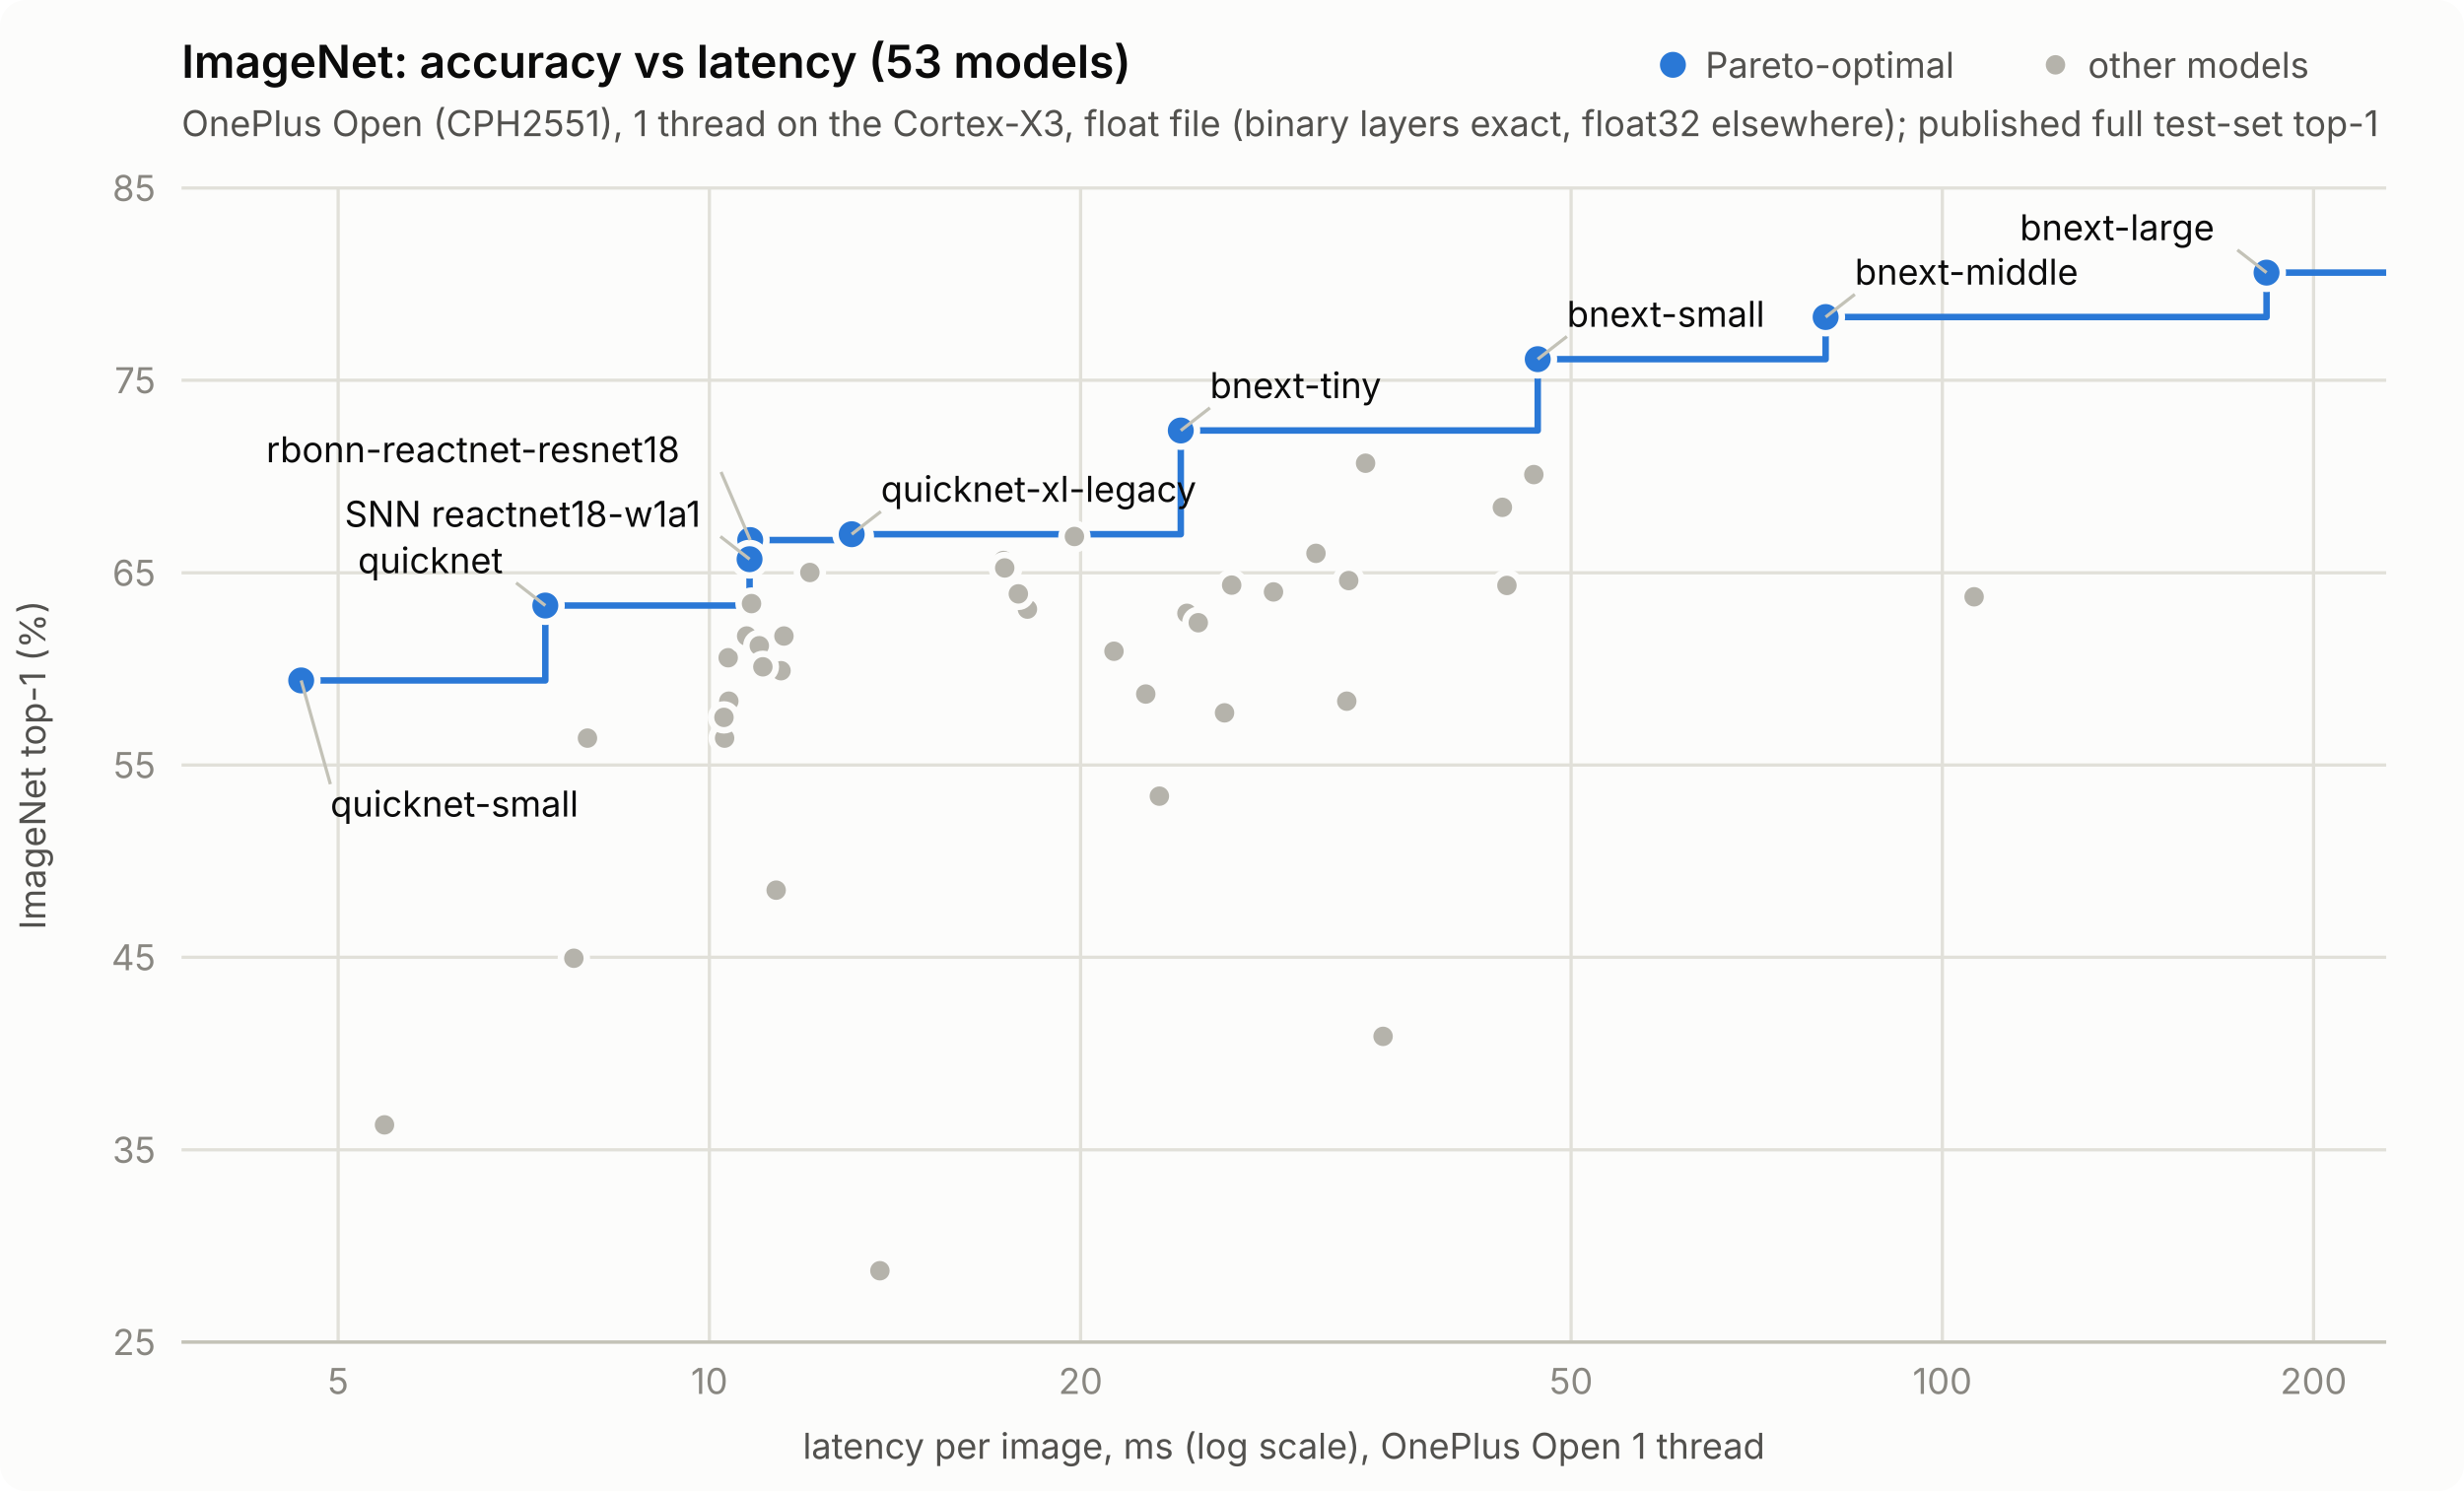
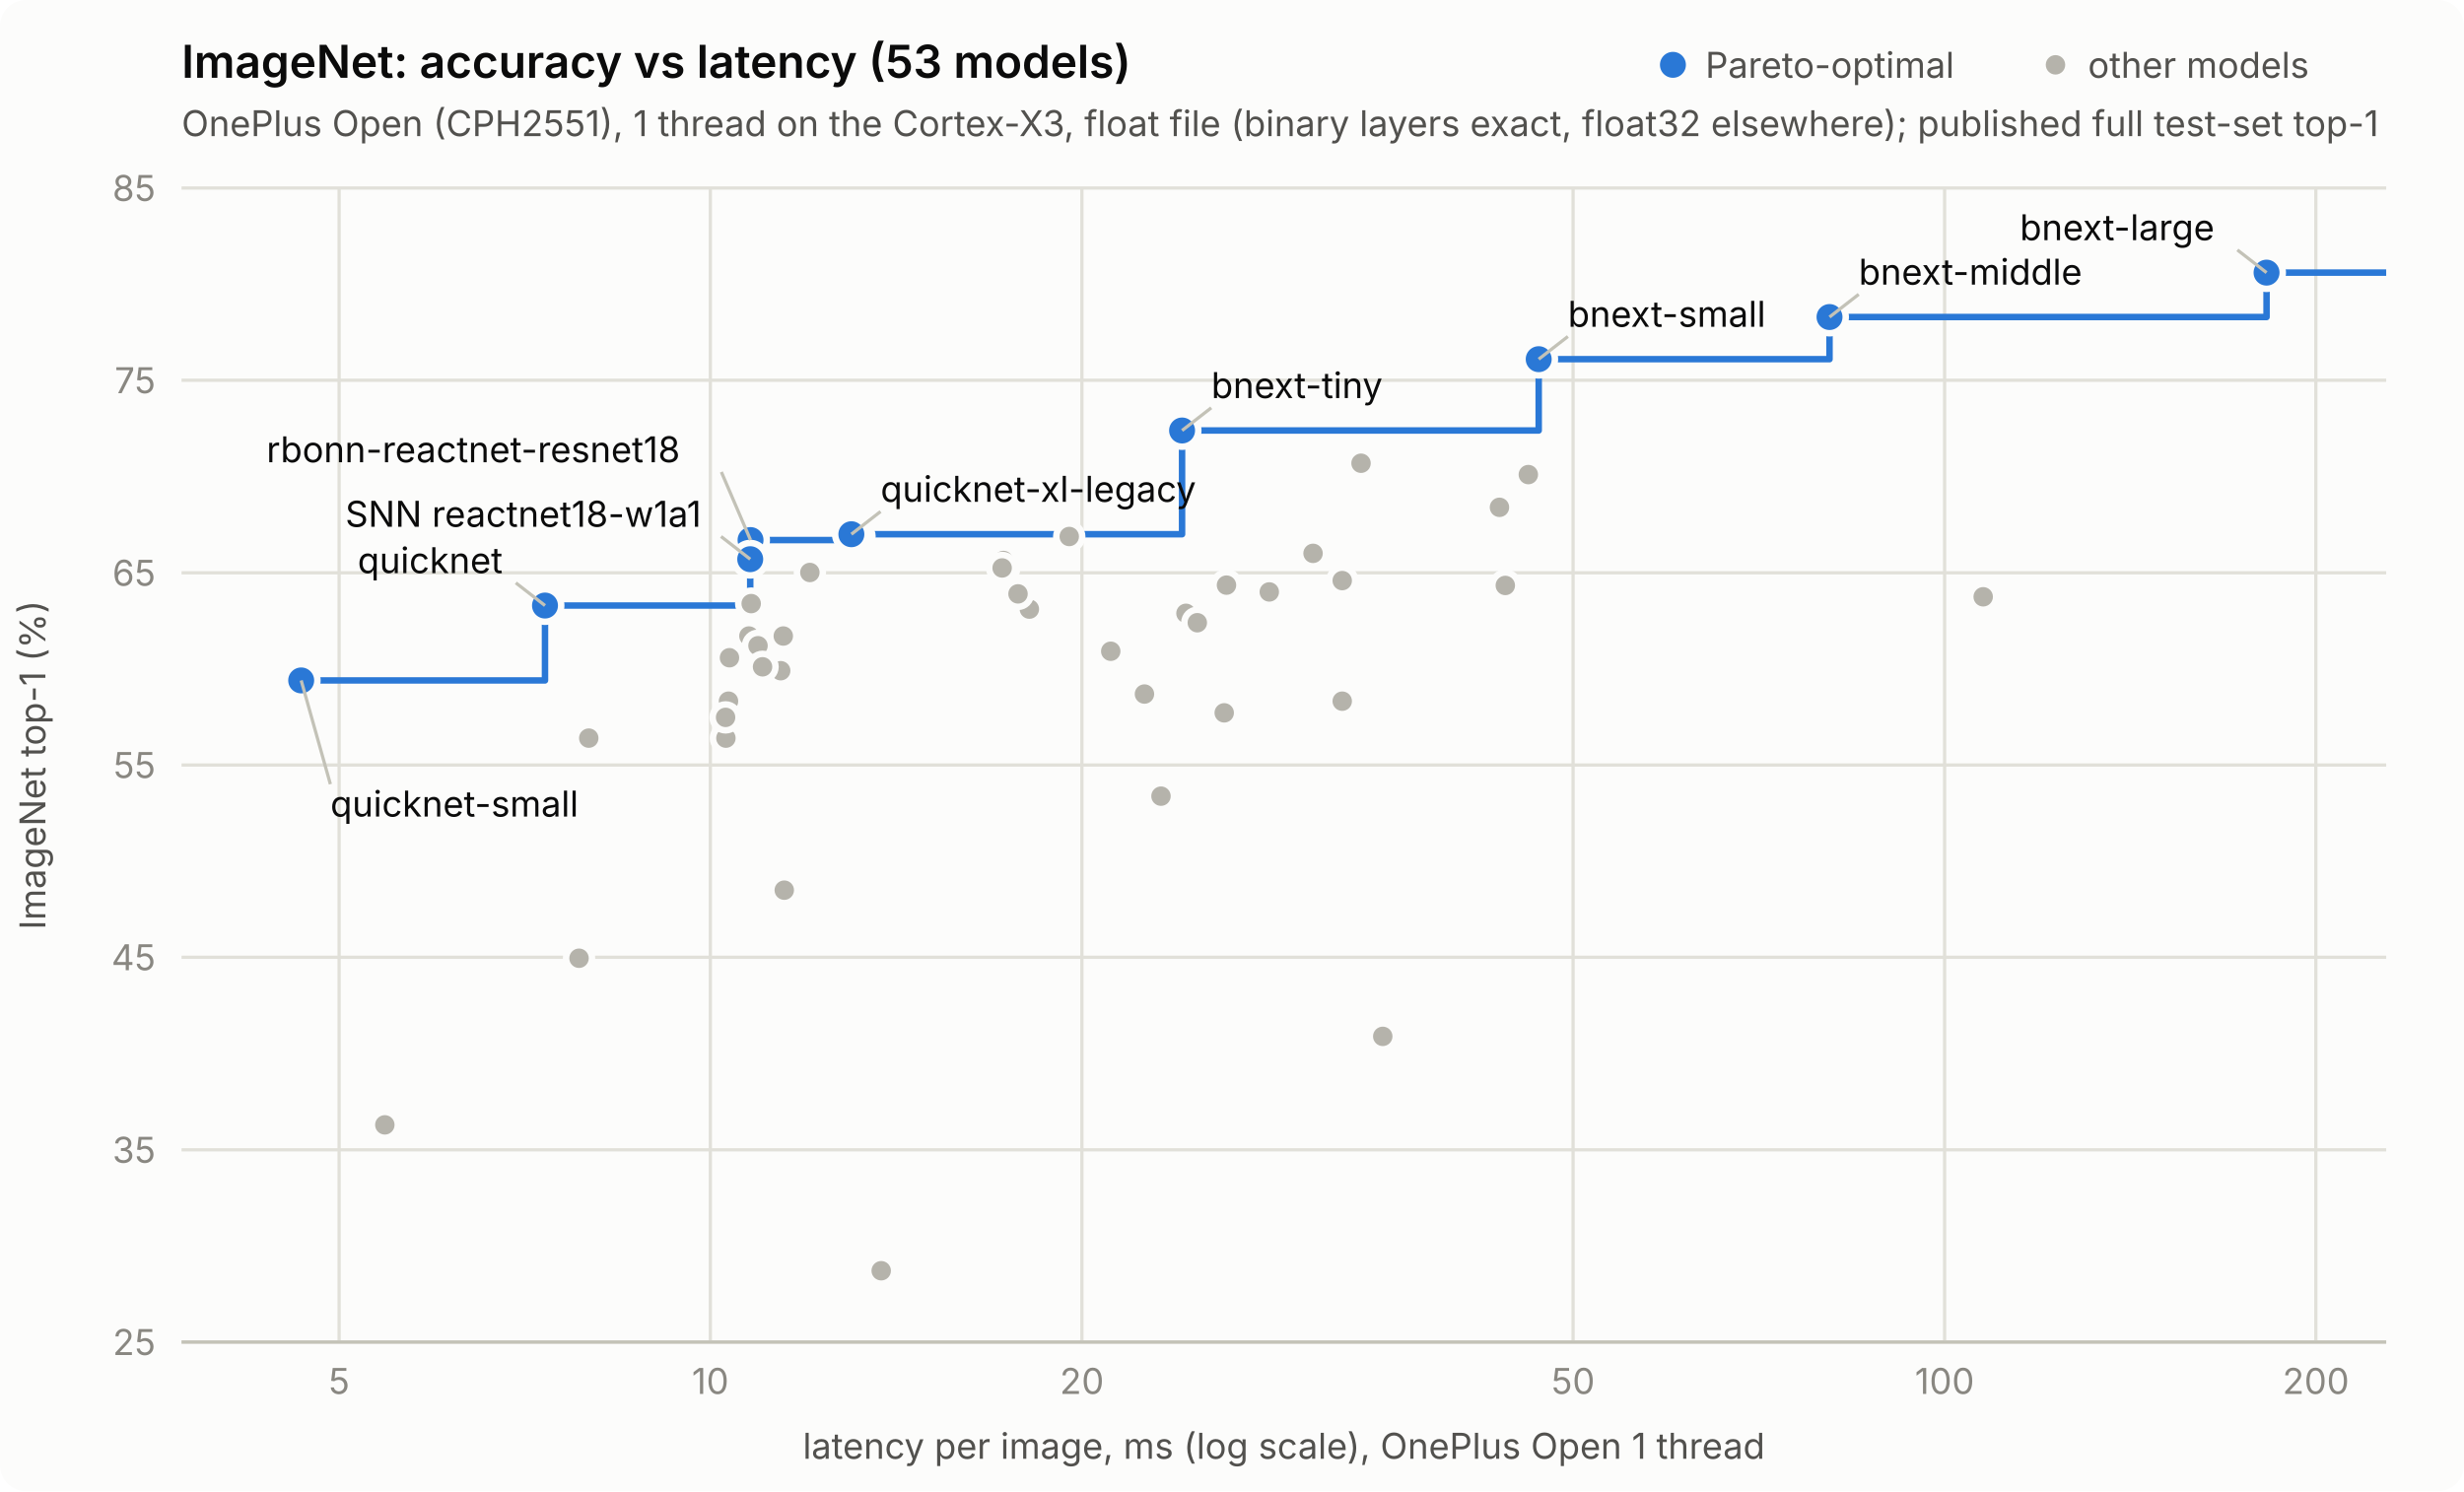
<svg xmlns="http://www.w3.org/2000/svg" viewBox="0 0 760 460" width="760" height="460" role="img" aria-label="ImageNet: accuracy vs latency (53 models)">
  <style>svg{font-family:system-ui,-apple-system,'Segoe UI',sans-serif} .tick{font-size:11px;font-variant-numeric:tabular-nums} .title{font-size:14px;font-weight:600} .sub,.alabel,.lab{font-size:11px} .hit{fill:#000;fill-opacity:0} .bg{fill:#fcfcfb} .grid{stroke:#e1e0d9;stroke-width:1} .axis{stroke:#c3c2b7;stroke-width:1} .tick{fill:#898781} .title{fill:#0b0b0b} .sub,.alabel{fill:#52514e} .lab{fill:#0b0b0b} .front{fill:none;stroke:#2a78d6;stroke-width:2;stroke-linejoin:round} .dot-f{fill:#2a78d6;stroke:#fcfcfb;stroke-width:2} .dot-o{fill:#b5b3ab;stroke:#fcfcfb;stroke-width:2} .hit:hover + .dot-o,.hit:hover + .dot-f{stroke:#0b0b0b} @media (prefers-color-scheme: dark){.bg{fill:#1a1a19} .grid{stroke:#2c2c2a;stroke-width:1} .axis{stroke:#383835;stroke-width:1} .tick{fill:#898781} .title{fill:#f0efec} .sub,.alabel{fill:#c3c2b7} .lab{fill:#f0efec} .front{fill:none;stroke:#3987e5;stroke-width:2;stroke-linejoin:round} .dot-f{fill:#3987e5;stroke:#1a1a19;stroke-width:2} .dot-o{fill:#6b6a65;stroke:#1a1a19;stroke-width:2} .hit:hover + .dot-o,.hit:hover + .dot-f{stroke:#f0efec}}</style>
  <rect class="bg" x="0" y="0" width="760" height="460" rx="8" />
  <text class="title" x="56" y="24">ImageNet: accuracy vs latency (53 models)</text>
  <text class="sub" x="56" y="42">OnePlus Open (CPH2551), 1 thread on the Cortex-X3, float file (binary layers exact, float32 elsewhere); published full test-set top-1</text>
  <line class="grid" x1="56" x2="736" y1="414.0" y2="414.0" />
  <text class="tick" x="48" y="418.0" text-anchor="end">25</text>
  <line class="grid" x1="56" x2="736" y1="354.7" y2="354.7" />
  <text class="tick" x="48" y="358.7" text-anchor="end">35</text>
  <line class="grid" x1="56" x2="736" y1="295.3" y2="295.3" />
  <text class="tick" x="48" y="299.3" text-anchor="end">45</text>
  <line class="grid" x1="56" x2="736" y1="236.0" y2="236.0" />
  <text class="tick" x="48" y="240.0" text-anchor="end">55</text>
  <line class="grid" x1="56" x2="736" y1="176.7" y2="176.7" />
  <text class="tick" x="48" y="180.7" text-anchor="end">65</text>
  <line class="grid" x1="56" x2="736" y1="117.3" y2="117.3" />
  <text class="tick" x="48" y="121.3" text-anchor="end">75</text>
  <line class="grid" x1="56" x2="736" y1="58.0" y2="58.0" />
  <text class="tick" x="48" y="62.0" text-anchor="end">85</text>
-   <line class="grid" x1="104.3" x2="104.3" y1="58" y2="414" />
-   <text class="tick" x="104.3" y="430" text-anchor="middle">5</text>
-   <line class="grid" x1="218.8" x2="218.8" y1="58" y2="414" />
-   <text class="tick" x="218.8" y="430" text-anchor="middle">10</text>
-   <line class="grid" x1="333.3" x2="333.3" y1="58" y2="414" />
-   <text class="tick" x="333.3" y="430" text-anchor="middle">20</text>
-   <line class="grid" x1="484.6" x2="484.6" y1="58" y2="414" />
-   <text class="tick" x="484.6" y="430" text-anchor="middle">50</text>
-   <line class="grid" x1="599.1" x2="599.1" y1="58" y2="414" />
-   <text class="tick" x="599.1" y="430" text-anchor="middle">100</text>
-   <line class="grid" x1="713.6" x2="713.6" y1="58" y2="414" />
-   <text class="tick" x="713.6" y="430" text-anchor="middle">200</text>
+   <line class="grid" x1="104.6" x2="104.6" y1="58" y2="414" />
+   <text class="tick" x="104.6" y="430" text-anchor="middle">5</text>
+   <line class="grid" x1="219.1" x2="219.1" y1="58" y2="414" />
+   <text class="tick" x="219.1" y="430" text-anchor="middle">10</text>
+   <line class="grid" x1="333.7" x2="333.7" y1="58" y2="414" />
+   <text class="tick" x="333.7" y="430" text-anchor="middle">20</text>
+   <line class="grid" x1="485.2" x2="485.2" y1="58" y2="414" />
+   <text class="tick" x="485.2" y="430" text-anchor="middle">50</text>
+   <line class="grid" x1="599.8" x2="599.8" y1="58" y2="414" />
+   <text class="tick" x="599.8" y="430" text-anchor="middle">100</text>
+   <line class="grid" x1="714.3" x2="714.3" y1="58" y2="414" />
+   <text class="tick" x="714.3" y="430" text-anchor="middle">200</text>
  <line class="axis" x1="56" x2="736" y1="414" y2="414" />
  <text class="alabel" x="396.0" y="450" text-anchor="middle">latency per image, ms (log scale), OnePlus Open 1 thread</text>
  <text class="alabel" transform="translate(14 236.0) rotate(-90)" text-anchor="middle">ImageNet top-1 (%)</text>
-   <path class="front" d="M92.9,209.9 H168.2 V186.8 H231.2 V172.5 H231.4 V166.6 H262.7 V164.8 H364.2 V132.8 H474.3 V110.8 H563.1 V97.8 H699.1 V84.1 H736.0" />
+   <path class="front" d="M92.9,209.9 H168.1 V186.8 H231.4 V172.5 H231.5 V166.6 H262.6 V164.8 H364.6 V132.8 H474.6 V110.8 H564.3 V97.8 H699.1 V84.1 H736.0" />
  <g>
    <circle class="hit" cx="231.7" cy="198.1" r="12" />
    <circle class="dot-o" cx="231.7" cy="198.1" r="4" />
  </g>
  <g>
-     <circle class="hit" cx="310.3" cy="175.5" r="12" />
-     <circle class="dot-o" cx="310.3" cy="175.5" r="4" />
-   </g>
-   <g>
-     <circle class="hit" cx="331.4" cy="165.5" r="12" />
-     <circle class="dot-o" cx="331.4" cy="165.5" r="4" />
-   </g>
-   <g>
-     <circle class="hit" cx="463.4" cy="156.5" r="12" />
-     <circle class="dot-o" cx="463.4" cy="156.5" r="4" />
-   </g>
-   <g>
-     <circle class="hit" cx="473.1" cy="146.4" r="12" />
-     <circle class="dot-o" cx="473.1" cy="146.4" r="4" />
-   </g>
-   <g>
-     <circle class="hit" cx="392.8" cy="182.6" r="12" />
-     <circle class="dot-o" cx="392.8" cy="182.6" r="4" />
-   </g>
-   <g>
-     <circle class="hit" cx="405.9" cy="170.7" r="12" />
-     <circle class="dot-o" cx="405.9" cy="170.7" r="4" />
-   </g>
-   <g>
-     <circle class="hit" cx="426.6" cy="319.7" r="12" />
-     <circle class="dot-o" cx="426.6" cy="319.7" r="4" />
-   </g>
-   <g>
-     <circle class="hit" cx="271.4" cy="392.0" r="12" />
-     <circle class="dot-o" cx="271.4" cy="392.0" r="4" />
-   </g>
-   <g>
-     <circle class="hit" cx="233.9" cy="198.0" r="12" />
-     <circle class="dot-o" cx="233.9" cy="198.0" r="4" />
+     <circle class="hit" cx="309.7" cy="175.5" r="12" />
+     <circle class="dot-o" cx="309.7" cy="175.5" r="4" />
+   </g>
+   <g>
+     <circle class="hit" cx="329.8" cy="165.5" r="12" />
+     <circle class="dot-o" cx="329.8" cy="165.5" r="4" />
+   </g>
+   <g>
+     <circle class="hit" cx="462.5" cy="156.5" r="12" />
+     <circle class="dot-o" cx="462.5" cy="156.5" r="4" />
+   </g>
+   <g>
+     <circle class="hit" cx="471.4" cy="146.4" r="12" />
+     <circle class="dot-o" cx="471.4" cy="146.4" r="4" />
+   </g>
+   <g>
+     <circle class="hit" cx="391.5" cy="182.6" r="12" />
+     <circle class="dot-o" cx="391.5" cy="182.6" r="4" />
+   </g>
+   <g>
+     <circle class="hit" cx="405.0" cy="170.7" r="12" />
+     <circle class="dot-o" cx="405.0" cy="170.7" r="4" />
+   </g>
+   <g>
+     <circle class="hit" cx="426.5" cy="319.7" r="12" />
+     <circle class="dot-o" cx="426.5" cy="319.7" r="4" />
+   </g>
+   <g>
+     <circle class="hit" cx="271.8" cy="392.0" r="12" />
+     <circle class="dot-o" cx="271.8" cy="392.0" r="4" />
+   </g>
+   <g>
+     <circle class="hit" cx="234.2" cy="198.0" r="12" />
+     <circle class="dot-o" cx="234.2" cy="198.0" r="4" />
  </g>
  <g>
    <circle class="hit" cx="309.5" cy="172.9" r="12" />
    <circle class="dot-o" cx="309.5" cy="172.9" r="4" />
  </g>
  <g>
-     <circle class="hit" cx="353.4" cy="214.1" r="12" />
-     <circle class="dot-o" cx="353.4" cy="214.1" r="4" />
-   </g>
-   <g>
-     <circle class="hit" cx="379.9" cy="180.5" r="12" />
-     <circle class="dot-o" cx="379.9" cy="180.5" r="4" />
-   </g>
-   <g>
-     <circle class="hit" cx="224.6" cy="202.9" r="12" />
-     <circle class="dot-o" cx="224.6" cy="202.9" r="4" />
-   </g>
-   <g>
-     <circle class="hit" cx="377.7" cy="219.9" r="12" />
-     <circle class="dot-o" cx="377.7" cy="219.9" r="4" />
-   </g>
-   <g>
-     <circle class="hit" cx="415.4" cy="216.3" r="12" />
-     <circle class="dot-o" cx="415.4" cy="216.3" r="4" />
-   </g>
-   <g>
-     <circle class="hit" cx="608.9" cy="184.1" r="12" />
-     <circle class="dot-o" cx="608.9" cy="184.1" r="4" />
-   </g>
-   <g>
-     <circle class="hit" cx="223.5" cy="227.7" r="12" />
-     <circle class="dot-o" cx="223.5" cy="227.7" r="4" />
-   </g>
-   <g>
-     <circle class="hit" cx="181.2" cy="227.7" r="12" />
-     <circle class="dot-o" cx="181.2" cy="227.7" r="4" />
-   </g>
-   <g>
-     <circle class="hit" cx="118.6" cy="347.0" r="12" />
-     <circle class="dot-o" cx="118.6" cy="347.0" r="4" />
-   </g>
-   <g>
-     <circle class="hit" cx="343.6" cy="200.9" r="12" />
-     <circle class="dot-o" cx="343.6" cy="200.9" r="4" />
-   </g>
-   <g>
-     <circle class="hit" cx="366.1" cy="189.2" r="12" />
-     <circle class="dot-o" cx="366.1" cy="189.2" r="4" />
-   </g>
-   <g>
-     <circle class="hit" cx="464.8" cy="180.6" r="12" />
-     <circle class="dot-o" cx="464.8" cy="180.6" r="4" />
-   </g>
-   <g>
-     <circle class="hit" cx="416.0" cy="179.1" r="12" />
-     <circle class="dot-o" cx="416.0" cy="179.1" r="4" />
-   </g>
-   <g>
-     <circle class="hit" cx="224.8" cy="216.3" r="12" />
-     <circle class="dot-o" cx="224.8" cy="216.3" r="4" />
-   </g>
-   <g>
-     <circle class="hit" cx="223.3" cy="221.3" r="12" />
-     <circle class="dot-o" cx="223.3" cy="221.3" r="4" />
-   </g>
-   <g>
-     <circle class="hit" cx="357.6" cy="245.6" r="12" />
-     <circle class="dot-o" cx="357.6" cy="245.6" r="4" />
-   </g>
-   <g>
-     <circle class="hit" cx="369.6" cy="192.1" r="12" />
-     <circle class="dot-o" cx="369.6" cy="192.1" r="4" />
-   </g>
-   <g>
-     <circle class="hit" cx="264.6" cy="165.4" r="12" />
-     <circle class="dot-o" cx="264.6" cy="165.4" r="4" />
+     <circle class="hit" cx="353.0" cy="214.1" r="12" />
+     <circle class="dot-o" cx="353.0" cy="214.1" r="4" />
+   </g>
+   <g>
+     <circle class="hit" cx="378.3" cy="180.5" r="12" />
+     <circle class="dot-o" cx="378.3" cy="180.5" r="4" />
+   </g>
+   <g>
+     <circle class="hit" cx="225.0" cy="202.9" r="12" />
+     <circle class="dot-o" cx="225.0" cy="202.9" r="4" />
+   </g>
+   <g>
+     <circle class="hit" cx="377.6" cy="219.9" r="12" />
+     <circle class="dot-o" cx="377.6" cy="219.9" r="4" />
+   </g>
+   <g>
+     <circle class="hit" cx="414.0" cy="216.3" r="12" />
+     <circle class="dot-o" cx="414.0" cy="216.3" r="4" />
+   </g>
+   <g>
+     <circle class="hit" cx="611.7" cy="184.1" r="12" />
+     <circle class="dot-o" cx="611.7" cy="184.1" r="4" />
+   </g>
+   <g>
+     <circle class="hit" cx="223.9" cy="227.7" r="12" />
+     <circle class="dot-o" cx="223.9" cy="227.7" r="4" />
+   </g>
+   <g>
+     <circle class="hit" cx="181.6" cy="227.7" r="12" />
+     <circle class="dot-o" cx="181.6" cy="227.7" r="4" />
+   </g>
+   <g>
+     <circle class="hit" cx="118.7" cy="347.0" r="12" />
+     <circle class="dot-o" cx="118.7" cy="347.0" r="4" />
+   </g>
+   <g>
+     <circle class="hit" cx="342.6" cy="200.9" r="12" />
+     <circle class="dot-o" cx="342.6" cy="200.9" r="4" />
+   </g>
+   <g>
+     <circle class="hit" cx="365.8" cy="189.2" r="12" />
+     <circle class="dot-o" cx="365.8" cy="189.2" r="4" />
+   </g>
+   <g>
+     <circle class="hit" cx="464.3" cy="180.6" r="12" />
+     <circle class="dot-o" cx="464.3" cy="180.6" r="4" />
+   </g>
+   <g>
+     <circle class="hit" cx="414.0" cy="179.1" r="12" />
+     <circle class="dot-o" cx="414.0" cy="179.1" r="4" />
+   </g>
+   <g>
+     <circle class="hit" cx="224.7" cy="216.3" r="12" />
+     <circle class="dot-o" cx="224.7" cy="216.3" r="4" />
+   </g>
+   <g>
+     <circle class="hit" cx="223.8" cy="221.3" r="12" />
+     <circle class="dot-o" cx="223.8" cy="221.3" r="4" />
+   </g>
+   <g>
+     <circle class="hit" cx="358.1" cy="245.6" r="12" />
+     <circle class="dot-o" cx="358.1" cy="245.6" r="4" />
+   </g>
+   <g>
+     <circle class="hit" cx="369.3" cy="192.1" r="12" />
+     <circle class="dot-o" cx="369.3" cy="192.1" r="4" />
+   </g>
+   <g>
+     <circle class="hit" cx="265.1" cy="165.4" r="12" />
+     <circle class="dot-o" cx="265.1" cy="165.4" r="4" />
  </g>
  <g>
    <circle class="hit" cx="249.8" cy="176.6" r="12" />
    <circle class="dot-o" cx="249.8" cy="176.6" r="4" />
  </g>
  <g>
-     <circle class="hit" cx="177.0" cy="295.6" r="12" />
-     <circle class="dot-o" cx="177.0" cy="295.6" r="4" />
-   </g>
-   <g>
-     <circle class="hit" cx="229.4" cy="196.7" r="12" />
-     <circle class="dot-o" cx="229.4" cy="196.7" r="4" />
-   </g>
-   <g>
-     <circle class="hit" cx="229.3" cy="196.4" r="12" />
-     <circle class="dot-o" cx="229.3" cy="196.4" r="4" />
-   </g>
-   <g>
-     <circle class="hit" cx="230.3" cy="196.2" r="12" />
-     <circle class="dot-o" cx="230.3" cy="196.2" r="4" />
-   </g>
-   <g>
-     <circle class="hit" cx="421.2" cy="142.9" r="12" />
-     <circle class="dot-o" cx="421.2" cy="142.9" r="4" />
-   </g>
-   <g>
-     <circle class="hit" cx="240.9" cy="206.9" r="12" />
-     <circle class="dot-o" cx="240.9" cy="206.9" r="4" />
-   </g>
-   <g>
-     <circle class="hit" cx="316.9" cy="187.9" r="12" />
-     <circle class="dot-o" cx="316.9" cy="187.9" r="4" />
-   </g>
-   <g>
-     <circle class="hit" cx="234.2" cy="199.2" r="12" />
-     <circle class="dot-o" cx="234.2" cy="199.2" r="4" />
-   </g>
-   <g>
-     <circle class="hit" cx="309.9" cy="175.2" r="12" />
-     <circle class="dot-o" cx="309.9" cy="175.2" r="4" />
-   </g>
-   <g>
-     <circle class="hit" cx="241.8" cy="196.2" r="12" />
-     <circle class="dot-o" cx="241.8" cy="196.2" r="4" />
-   </g>
-   <g>
-     <circle class="hit" cx="235.3" cy="205.7" r="12" />
-     <circle class="dot-o" cx="235.3" cy="205.7" r="4" />
-   </g>
-   <g>
-     <circle class="hit" cx="314.1" cy="183.2" r="12" />
-     <circle class="dot-o" cx="314.1" cy="183.2" r="4" />
-   </g>
-   <g>
-     <circle class="hit" cx="231.8" cy="186.2" r="12" />
-     <circle class="dot-o" cx="231.8" cy="186.2" r="4" />
-   </g>
-   <g>
-     <circle class="hit" cx="239.4" cy="274.6" r="12" />
-     <circle class="dot-o" cx="239.4" cy="274.6" r="4" />
+     <circle class="hit" cx="178.6" cy="295.6" r="12" />
+     <circle class="dot-o" cx="178.6" cy="295.6" r="4" />
+   </g>
+   <g>
+     <circle class="hit" cx="230.0" cy="196.7" r="12" />
+     <circle class="dot-o" cx="230.0" cy="196.7" r="4" />
+   </g>
+   <g>
+     <circle class="hit" cx="229.9" cy="196.4" r="12" />
+     <circle class="dot-o" cx="229.9" cy="196.4" r="4" />
+   </g>
+   <g>
+     <circle class="hit" cx="231.0" cy="196.2" r="12" />
+     <circle class="dot-o" cx="231.0" cy="196.2" r="4" />
+   </g>
+   <g>
+     <circle class="hit" cx="419.8" cy="142.9" r="12" />
+     <circle class="dot-o" cx="419.8" cy="142.9" r="4" />
+   </g>
+   <g>
+     <circle class="hit" cx="240.8" cy="206.9" r="12" />
+     <circle class="dot-o" cx="240.8" cy="206.9" r="4" />
+   </g>
+   <g>
+     <circle class="hit" cx="317.5" cy="187.9" r="12" />
+     <circle class="dot-o" cx="317.5" cy="187.9" r="4" />
+   </g>
+   <g>
+     <circle class="hit" cx="233.8" cy="199.2" r="12" />
+     <circle class="dot-o" cx="233.8" cy="199.2" r="4" />
+   </g>
+   <g>
+     <circle class="hit" cx="309.1" cy="175.2" r="12" />
+     <circle class="dot-o" cx="309.1" cy="175.2" r="4" />
+   </g>
+   <g>
+     <circle class="hit" cx="241.6" cy="196.2" r="12" />
+     <circle class="dot-o" cx="241.6" cy="196.2" r="4" />
+   </g>
+   <g>
+     <circle class="hit" cx="235.2" cy="205.7" r="12" />
+     <circle class="dot-o" cx="235.2" cy="205.7" r="4" />
+   </g>
+   <g>
+     <circle class="hit" cx="314.0" cy="183.2" r="12" />
+     <circle class="dot-o" cx="314.0" cy="183.2" r="4" />
+   </g>
+   <g>
+     <circle class="hit" cx="231.7" cy="186.2" r="12" />
+     <circle class="dot-o" cx="231.7" cy="186.2" r="4" />
+   </g>
+   <g>
+     <circle class="hit" cx="241.9" cy="274.6" r="12" />
+     <circle class="dot-o" cx="241.9" cy="274.6" r="4" />
  </g>
  <g>
    <circle class="hit" cx="699.1" cy="84.1" r="12" />
    <circle class="dot-f" cx="699.1" cy="84.1" r="5" />
  </g>
  <g>
-     <circle class="hit" cx="563.1" cy="97.8" r="12" />
-     <circle class="dot-f" cx="563.1" cy="97.8" r="5" />
-   </g>
-   <g>
-     <circle class="hit" cx="474.3" cy="110.8" r="12" />
-     <circle class="dot-f" cx="474.3" cy="110.8" r="5" />
-   </g>
-   <g>
-     <circle class="hit" cx="364.2" cy="132.8" r="12" />
-     <circle class="dot-f" cx="364.2" cy="132.8" r="5" />
-   </g>
-   <g>
-     <circle class="hit" cx="168.2" cy="186.8" r="12" />
-     <circle class="dot-f" cx="168.2" cy="186.8" r="5" />
+     <circle class="hit" cx="564.3" cy="97.8" r="12" />
+     <circle class="dot-f" cx="564.3" cy="97.8" r="5" />
+   </g>
+   <g>
+     <circle class="hit" cx="474.6" cy="110.8" r="12" />
+     <circle class="dot-f" cx="474.6" cy="110.8" r="5" />
+   </g>
+   <g>
+     <circle class="hit" cx="364.6" cy="132.8" r="12" />
+     <circle class="dot-f" cx="364.6" cy="132.8" r="5" />
+   </g>
+   <g>
+     <circle class="hit" cx="168.1" cy="186.8" r="12" />
+     <circle class="dot-f" cx="168.1" cy="186.8" r="5" />
  </g>
  <g>
    <circle class="hit" cx="92.9" cy="209.9" r="12" />
    <circle class="dot-f" cx="92.9" cy="209.9" r="5" />
  </g>
  <g>
-     <circle class="hit" cx="262.7" cy="164.8" r="12" />
-     <circle class="dot-f" cx="262.7" cy="164.8" r="5" />
-   </g>
-   <g>
-     <circle class="hit" cx="231.4" cy="166.6" r="12" />
-     <circle class="dot-f" cx="231.4" cy="166.6" r="5" />
-   </g>
-   <g>
-     <circle class="hit" cx="231.2" cy="172.5" r="12" />
-     <circle class="dot-f" cx="231.2" cy="172.5" r="5" />
+     <circle class="hit" cx="262.6" cy="164.8" r="12" />
+     <circle class="dot-f" cx="262.6" cy="164.8" r="5" />
+   </g>
+   <g>
+     <circle class="hit" cx="231.5" cy="166.6" r="12" />
+     <circle class="dot-f" cx="231.5" cy="166.6" r="5" />
+   </g>
+   <g>
+     <circle class="hit" cx="231.4" cy="172.5" r="12" />
+     <circle class="dot-f" cx="231.4" cy="172.5" r="5" />
  </g>
  <line class="axis" x1="92.9" y1="209.9" x2="101.9" y2="241.9" />
  <text class="lab" x="101.9" y="251.9">quicknet-small</text>
-   <line class="axis" x1="168.2" y1="186.8" x2="159.2" y2="179.8" />
-   <text class="lab" x="110.4" y="176.8">quicknet</text>
-   <line class="axis" x1="231.2" y1="172.5" x2="222.2" y2="165.5" />
-   <text class="lab" x="106.3" y="162.5">SNN reactnet18-w1a1</text>
-   <line class="axis" x1="231.4" y1="166.6" x2="222.4" y2="145.6" />
-   <text class="lab" x="82.1" y="142.6">rbonn-reactnet-resnet18</text>
-   <line class="axis" x1="262.7" y1="164.8" x2="271.7" y2="157.8" />
-   <text class="lab" x="271.7" y="154.8">quicknet-xl-legacy</text>
-   <line class="axis" x1="364.2" y1="132.8" x2="373.2" y2="125.8" />
-   <text class="lab" x="373.2" y="122.8">bnext-tiny</text>
-   <line class="axis" x1="474.3" y1="110.8" x2="483.3" y2="103.8" />
-   <text class="lab" x="483.3" y="100.8">bnext-small</text>
-   <line class="axis" x1="563.1" y1="97.8" x2="572.1" y2="90.8" />
-   <text class="lab" x="572.1" y="87.8">bnext-middle</text>
+   <line class="axis" x1="168.1" y1="186.8" x2="159.1" y2="179.8" />
+   <text class="lab" x="110.3" y="176.8">quicknet</text>
+   <line class="axis" x1="231.4" y1="172.5" x2="222.4" y2="165.5" />
+   <text class="lab" x="106.5" y="162.5">SNN reactnet18-w1a1</text>
+   <line class="axis" x1="231.5" y1="166.6" x2="222.5" y2="145.6" />
+   <text class="lab" x="82.2" y="142.6">rbonn-reactnet-resnet18</text>
+   <line class="axis" x1="262.6" y1="164.8" x2="271.6" y2="157.8" />
+   <text class="lab" x="271.6" y="154.8">quicknet-xl-legacy</text>
+   <line class="axis" x1="364.6" y1="132.8" x2="373.6" y2="125.8" />
+   <text class="lab" x="373.6" y="122.8">bnext-tiny</text>
+   <line class="axis" x1="474.6" y1="110.8" x2="483.6" y2="103.8" />
+   <text class="lab" x="483.6" y="100.8">bnext-small</text>
+   <line class="axis" x1="564.3" y1="97.8" x2="573.3" y2="90.8" />
+   <text class="lab" x="573.3" y="87.8">bnext-middle</text>
  <line class="axis" x1="699.1" y1="84.1" x2="690.1" y2="77.1" />
  <text class="lab" x="623.0" y="74.1">bnext-large</text>
  <circle class="dot-f" cx="516" cy="20" r="5" />
  <text class="sub" x="526" y="24">Pareto-optimal</text>
  <circle class="dot-o" cx="634" cy="20" r="4" />
  <text class="sub" x="644" y="24">other models</text>
</svg>
